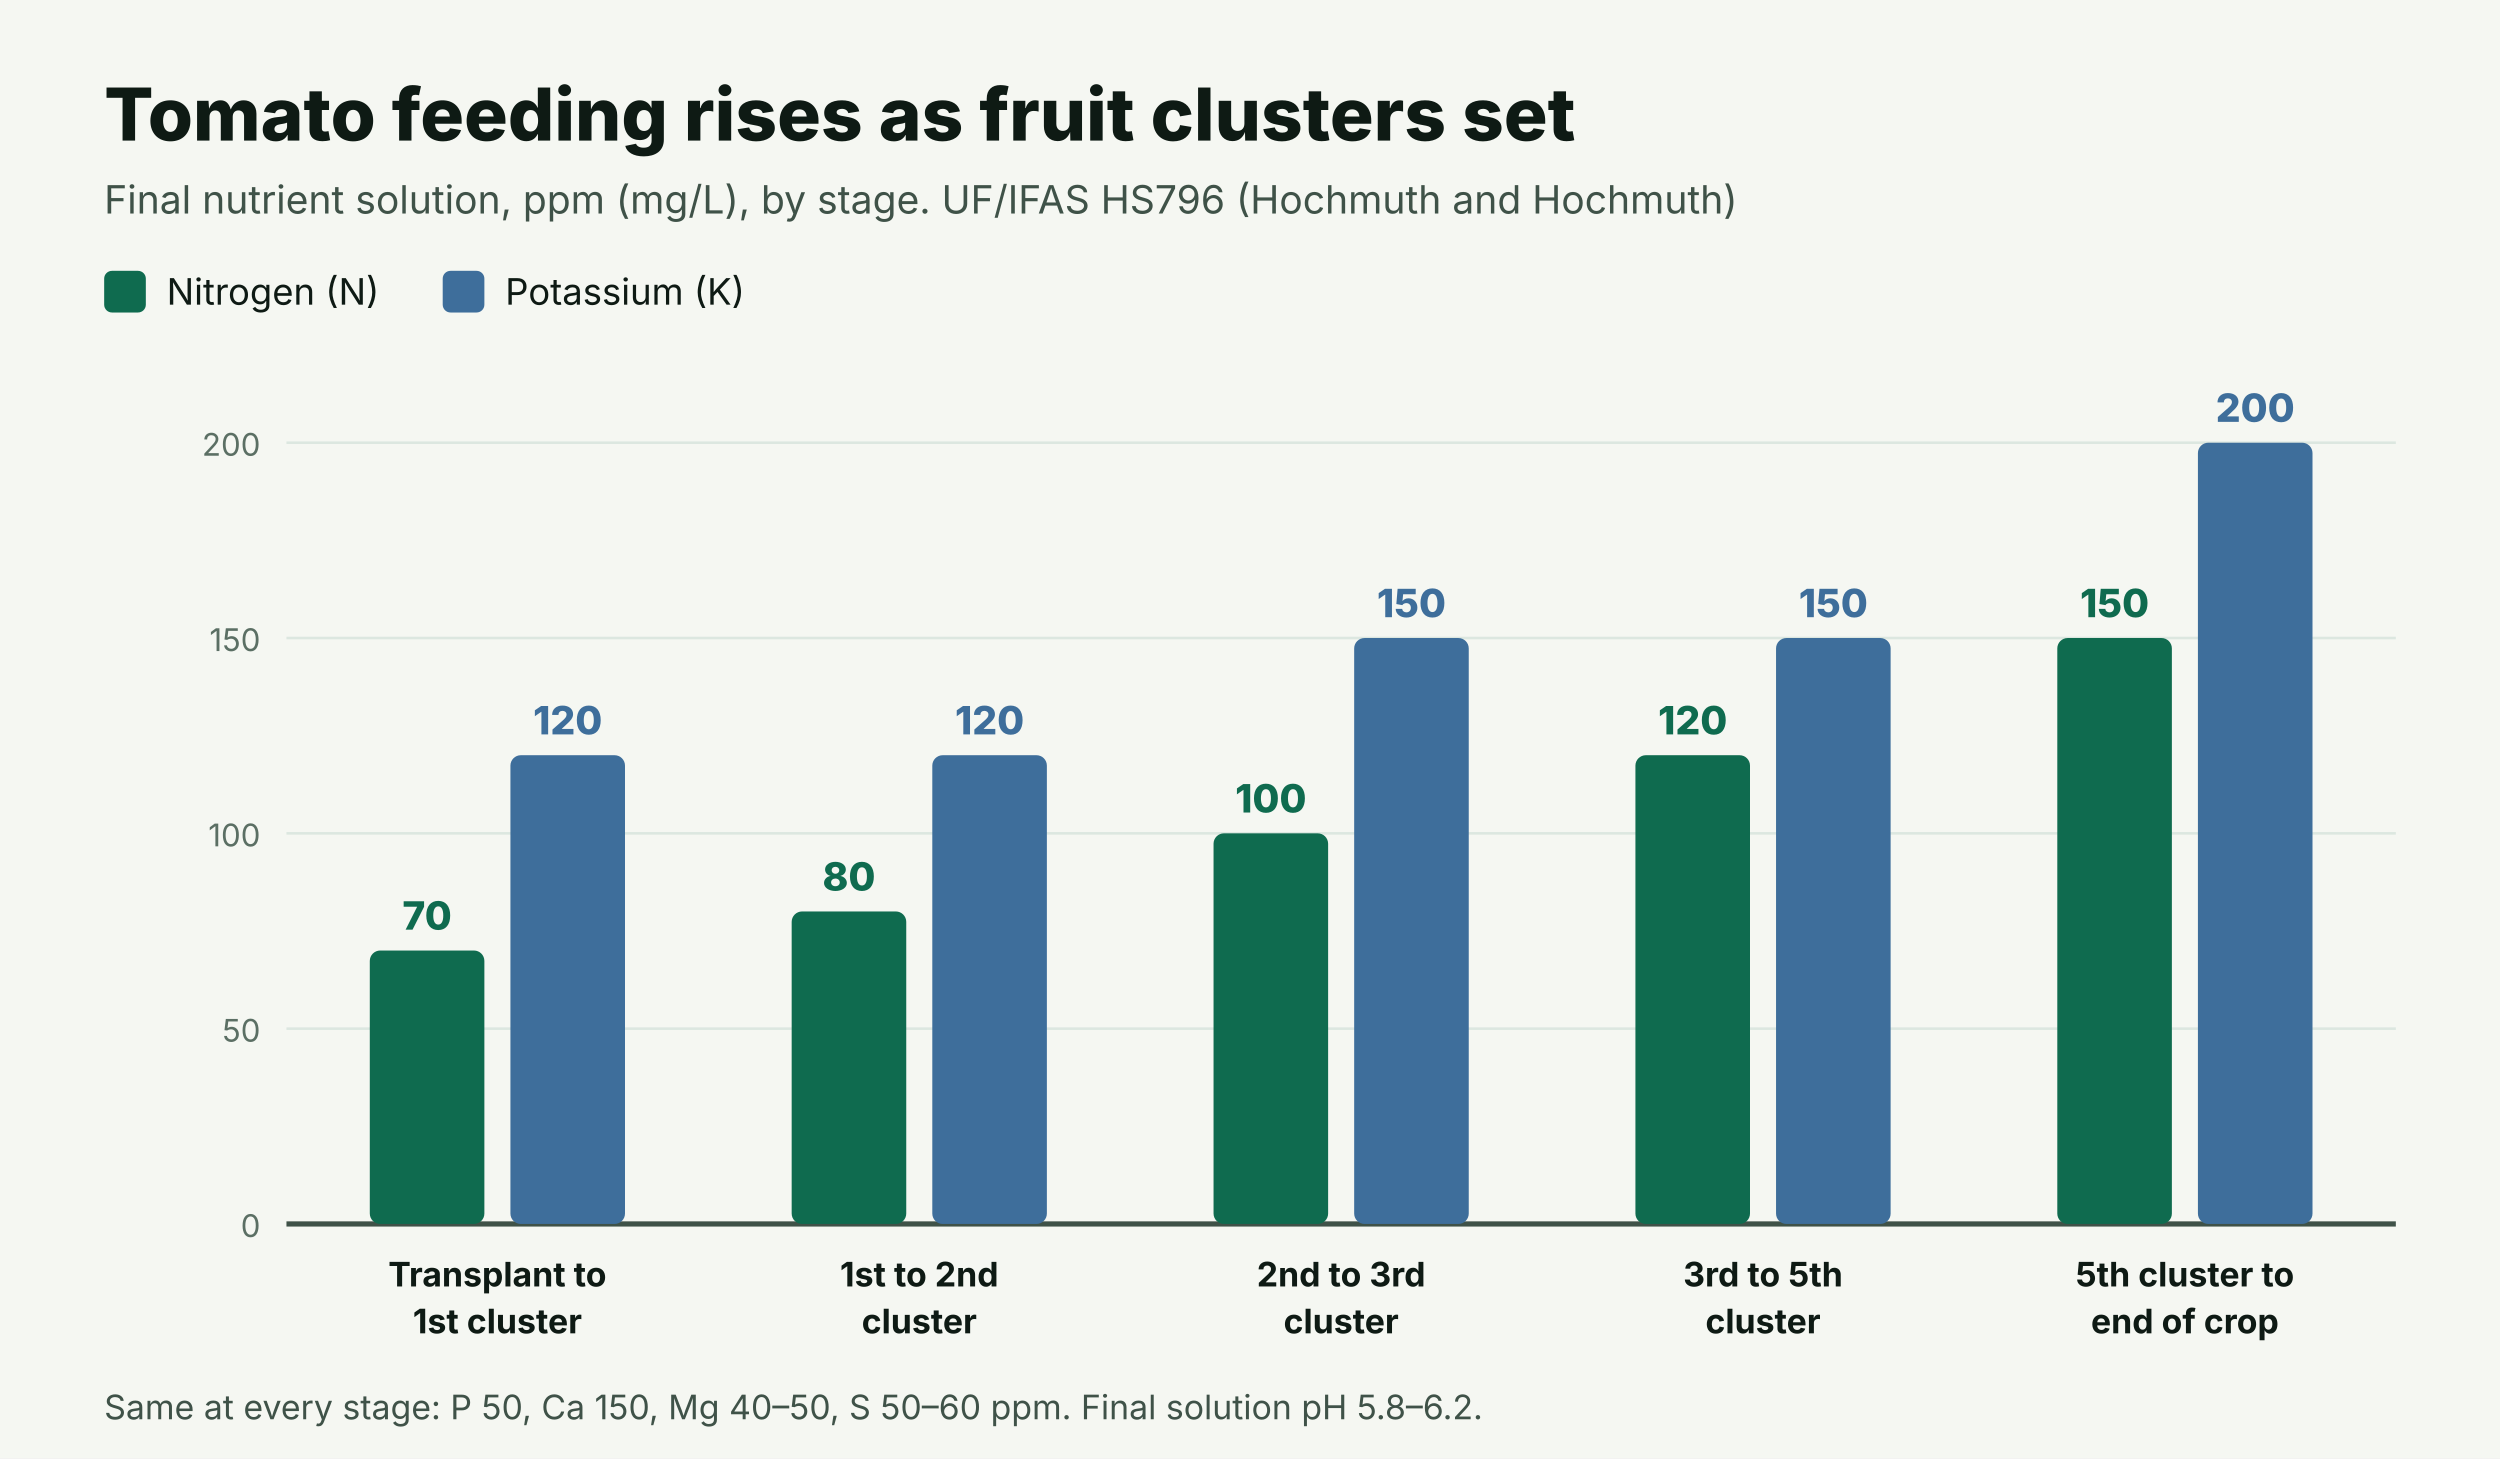
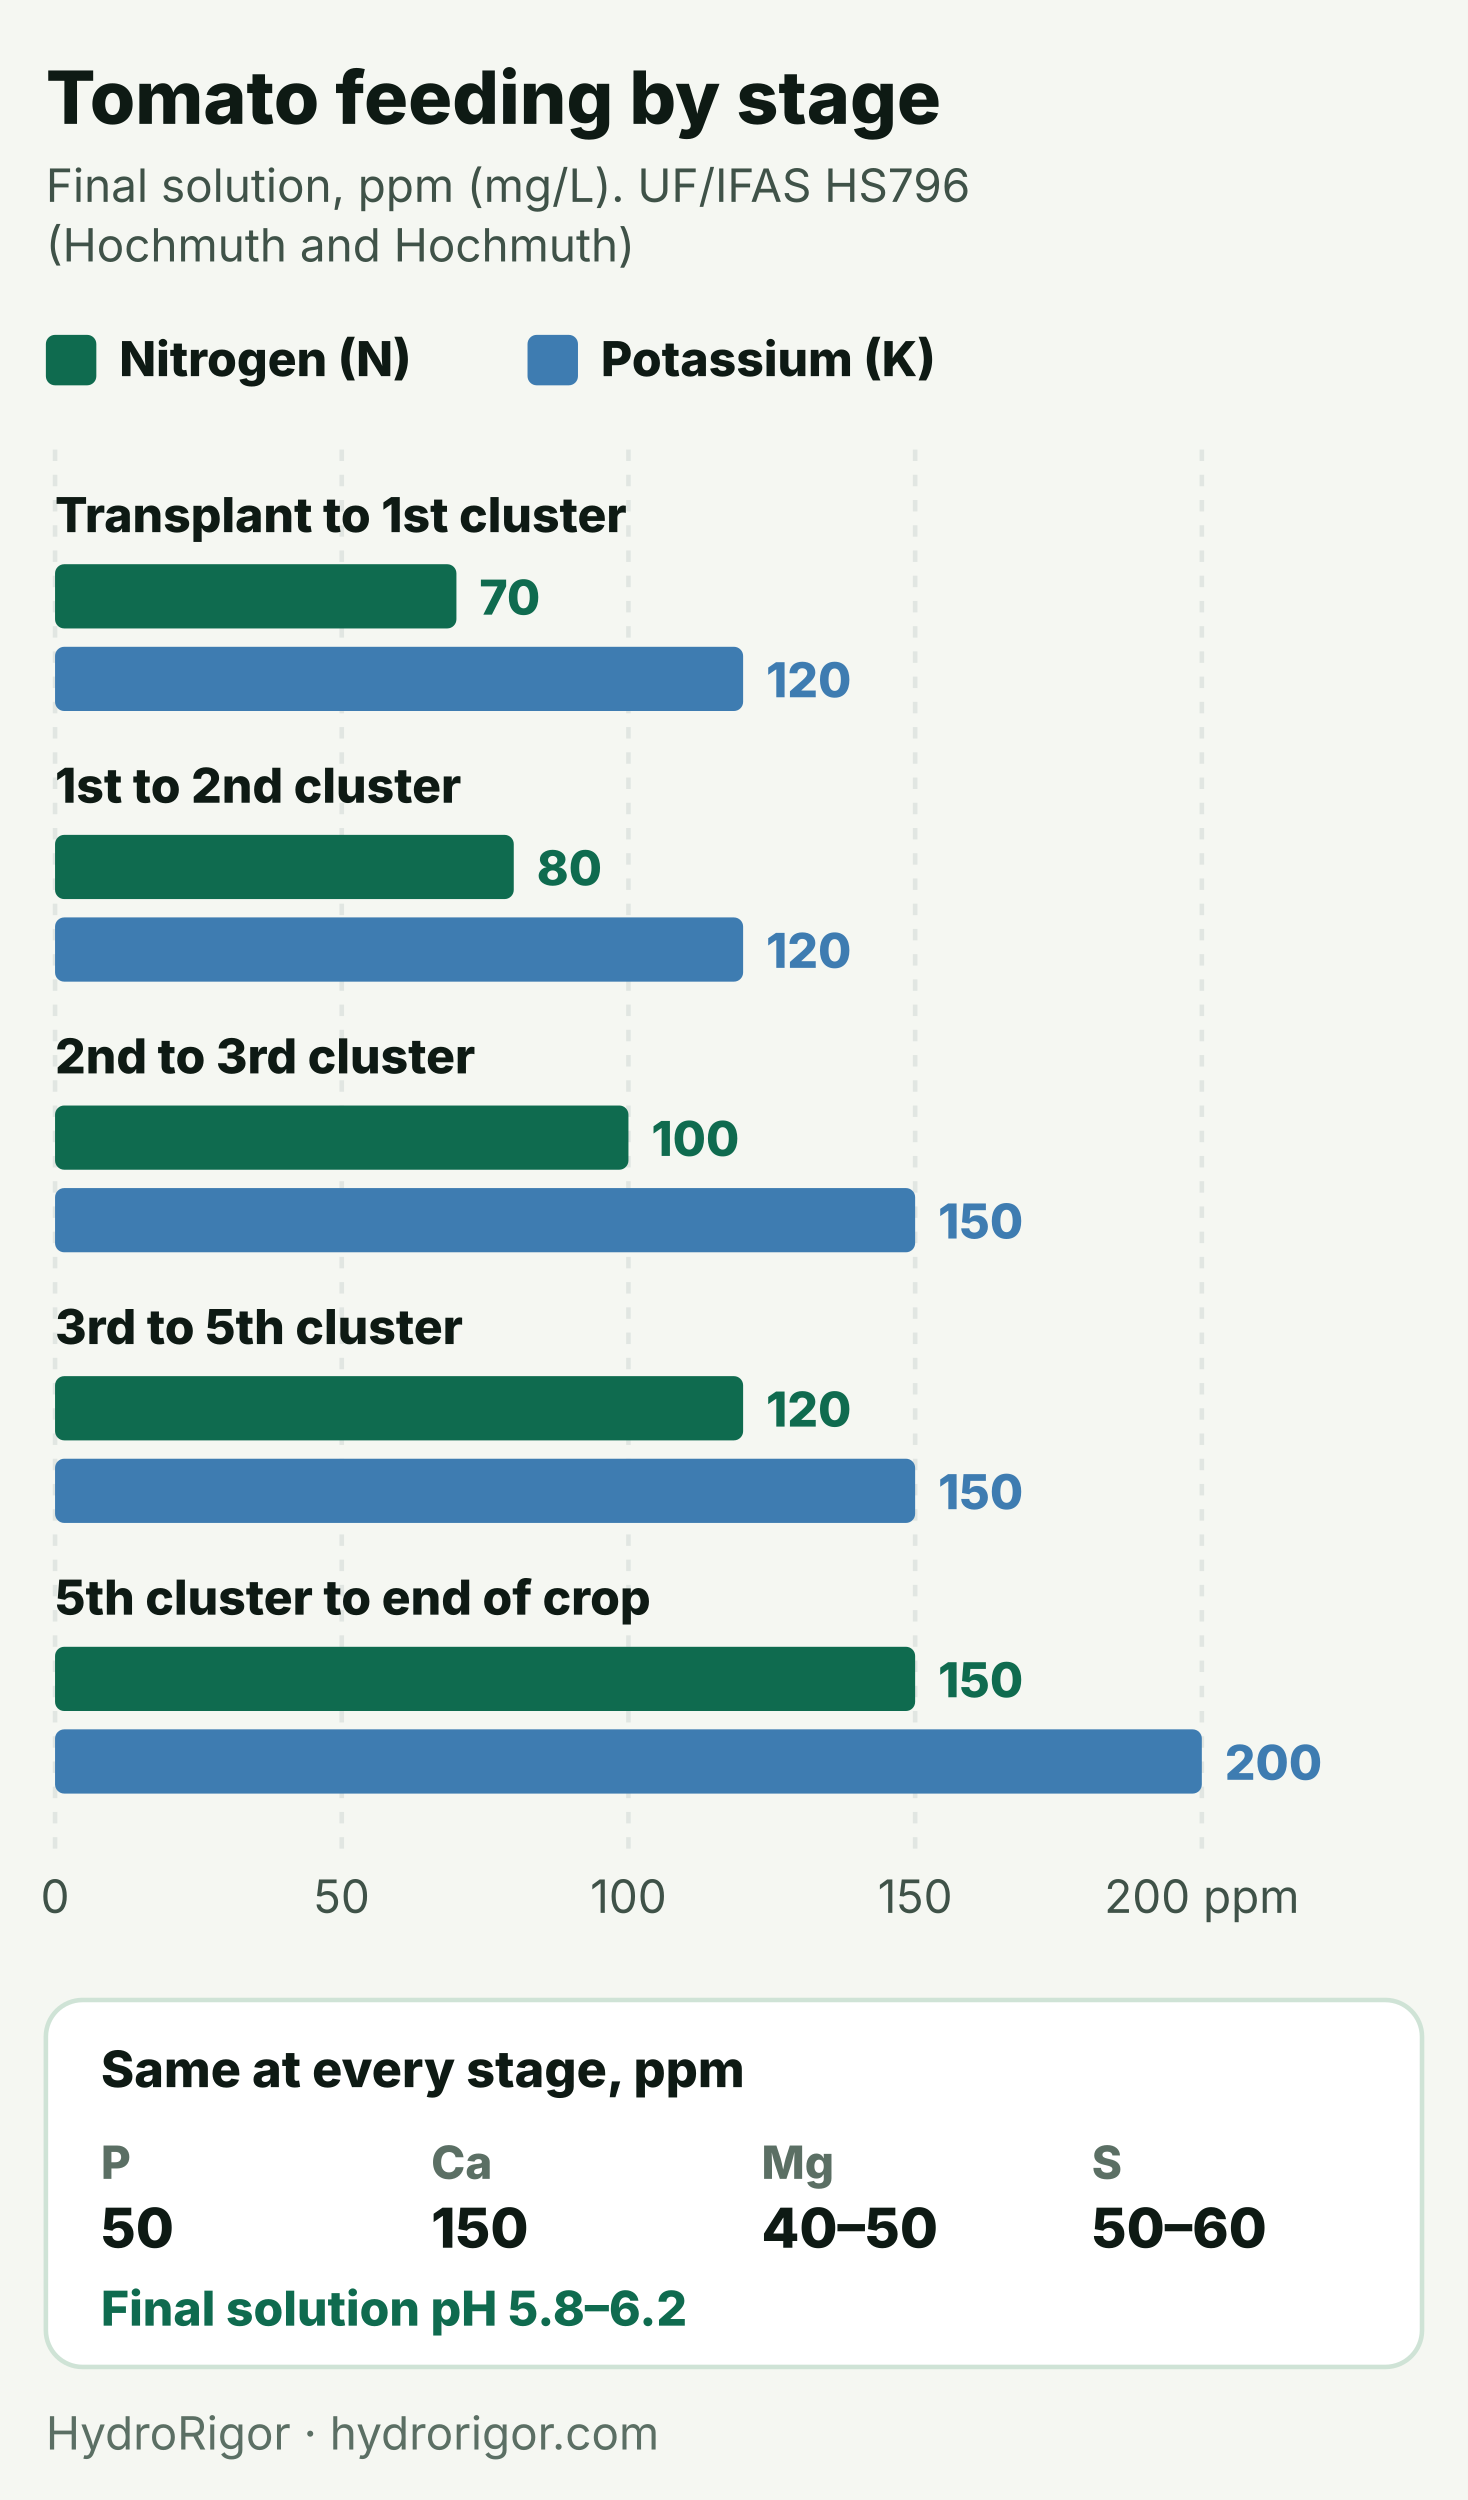
- <svg xmlns="http://www.w3.org/2000/svg" viewBox="0 0 960 560" width="960" height="560" role="img" aria-labelledby="t d">
-   <rect width="960" height="560" fill="#F5F7F2" />
-   <text x="40" y="54" font-family="Plus Jakarta Sans, Inter, Arial, sans-serif" font-size="28" font-weight="800" fill="#0E1A14">Tomato feeding rises as fruit clusters set</text>
-   <text x="40" y="82" font-family="Inter, Arial, sans-serif" font-size="15" fill="#3F5248">Final nutrient solution, ppm (mg/L), by stage. UF/IFAS HS796 (Hochmuth and Hochmuth)</text>
+ <svg xmlns="http://www.w3.org/2000/svg" viewBox="0 0 640 1090" width="640" height="1090" role="img" aria-labelledby="t d">
+   <rect width="640" height="1090" fill="#F5F7F2" />
+   <text x="20" y="54" font-family="Plus Jakarta Sans, Inter, Arial, sans-serif" font-size="32" font-weight="800" fill="#0E1A14">Tomato feeding by stage</text>
  <g font-family="Inter, Arial, sans-serif">
-     <rect x="40" y="104" width="16" height="16" rx="3" fill="#0F6B4F" />
-     <text x="64" y="117" font-size="14" fill="#0E1A14">Nitrogen (N)</text>
-     <rect x="170" y="104" width="16" height="16" rx="3" fill="#3E6E9B" />
-     <text x="194" y="117" font-size="14" fill="#0E1A14">Potassium (K)</text>
-     <line x1="110" y1="395" x2="920" y2="395" stroke="#DCE7E0" stroke-width="1" />
-     <text x="100" y="400" font-size="12" fill="#5B6F64" text-anchor="end">50</text>
-     <line x1="110" y1="320" x2="920" y2="320" stroke="#DCE7E0" stroke-width="1" />
-     <text x="100" y="325" font-size="12" fill="#5B6F64" text-anchor="end">100</text>
-     <line x1="110" y1="245" x2="920" y2="245" stroke="#DCE7E0" stroke-width="1" />
-     <text x="100" y="250" font-size="12" fill="#5B6F64" text-anchor="end">150</text>
-     <line x1="110" y1="170" x2="920" y2="170" stroke="#DCE7E0" stroke-width="1" />
-     <text x="100" y="175" font-size="12" fill="#5B6F64" text-anchor="end">200</text>
-     <line x1="110" y1="470" x2="920" y2="470" stroke="#3F5248" stroke-width="2" />
-     <text x="100" y="475" font-size="12" fill="#5B6F64" text-anchor="end">0</text>
-     <rect x="142" y="365" width="44" height="105" rx="4" fill="#0F6B4F" />
-     <text x="164" y="357" font-size="15" font-weight="800" fill="#0F6B4F" text-anchor="middle">70</text>
-     <rect x="196" y="290" width="44" height="180" rx="4" fill="#3E6E9B" />
-     <text x="218" y="282" font-size="15" font-weight="800" fill="#3E6E9B" text-anchor="middle">120</text>
-     <text x="191" y="494" font-size="13" font-weight="700" fill="#0E1A14" text-anchor="middle">Transplant to</text>
-     <text x="191" y="512" font-size="13" font-weight="700" fill="#0E1A14" text-anchor="middle">1st cluster</text>
-     <rect x="304" y="350" width="44" height="120" rx="4" fill="#0F6B4F" />
-     <text x="326" y="342" font-size="15" font-weight="800" fill="#0F6B4F" text-anchor="middle">80</text>
-     <rect x="358" y="290" width="44" height="180" rx="4" fill="#3E6E9B" />
-     <text x="380" y="282" font-size="15" font-weight="800" fill="#3E6E9B" text-anchor="middle">120</text>
-     <text x="353" y="494" font-size="13" font-weight="700" fill="#0E1A14" text-anchor="middle">1st to 2nd</text>
-     <text x="353" y="512" font-size="13" font-weight="700" fill="#0E1A14" text-anchor="middle">cluster</text>
-     <rect x="466" y="320" width="44" height="150" rx="4" fill="#0F6B4F" />
-     <text x="488" y="312" font-size="15" font-weight="800" fill="#0F6B4F" text-anchor="middle">100</text>
-     <rect x="520" y="245" width="44" height="225" rx="4" fill="#3E6E9B" />
-     <text x="542" y="237" font-size="15" font-weight="800" fill="#3E6E9B" text-anchor="middle">150</text>
-     <text x="515" y="494" font-size="13" font-weight="700" fill="#0E1A14" text-anchor="middle">2nd to 3rd</text>
-     <text x="515" y="512" font-size="13" font-weight="700" fill="#0E1A14" text-anchor="middle">cluster</text>
-     <rect x="628" y="290" width="44" height="180" rx="4" fill="#0F6B4F" />
-     <text x="650" y="282" font-size="15" font-weight="800" fill="#0F6B4F" text-anchor="middle">120</text>
-     <rect x="682" y="245" width="44" height="225" rx="4" fill="#3E6E9B" />
-     <text x="704" y="237" font-size="15" font-weight="800" fill="#3E6E9B" text-anchor="middle">150</text>
-     <text x="677" y="494" font-size="13" font-weight="700" fill="#0E1A14" text-anchor="middle">3rd to 5th</text>
-     <text x="677" y="512" font-size="13" font-weight="700" fill="#0E1A14" text-anchor="middle">cluster</text>
-     <rect x="790" y="245" width="44" height="225" rx="4" fill="#0F6B4F" />
-     <text x="812" y="237" font-size="15" font-weight="800" fill="#0F6B4F" text-anchor="middle">150</text>
-     <rect x="844" y="170" width="44" height="300" rx="4" fill="#3E6E9B" />
-     <text x="866" y="162" font-size="15" font-weight="800" fill="#3E6E9B" text-anchor="middle">200</text>
-     <text x="839" y="494" font-size="13" font-weight="700" fill="#0E1A14" text-anchor="middle">5th cluster to</text>
-     <text x="839" y="512" font-size="13" font-weight="700" fill="#0E1A14" text-anchor="middle">end of crop</text>
+     <text x="20" y="88" font-size="20" fill="#3F5248">Final solution, ppm (mg/L). UF/IFAS HS796</text>
+     <text x="20" y="114" font-size="20" fill="#3F5248">(Hochmuth and Hochmuth)</text>
+     <rect x="20" y="146" width="22" height="22" rx="4" fill="#0F6B4F" />
+     <text x="52" y="164" font-size="21" font-weight="800" fill="#0E1A14">Nitrogen (N)</text>
+     <rect x="230" y="146" width="22" height="22" rx="4" fill="#3E7CB1" />
+     <text x="262" y="164" font-size="21" font-weight="800" fill="#0E1A14">Potassium (K)</text>
+     <path d="M24 196 L24 806" stroke="#E1E6E2" stroke-width="2" stroke-dasharray="5 6" />
+     <text x="24" y="834" font-size="20" fill="#3F5248" text-anchor="middle">0</text>
+     <path d="M149 196 L149 806" stroke="#E1E6E2" stroke-width="2" stroke-dasharray="5 6" />
+     <text x="149" y="834" font-size="20" fill="#3F5248" text-anchor="middle">50</text>
+     <path d="M274 196 L274 806" stroke="#E1E6E2" stroke-width="2" stroke-dasharray="5 6" />
+     <text x="274" y="834" font-size="20" fill="#3F5248" text-anchor="middle">100</text>
+     <path d="M399 196 L399 806" stroke="#E1E6E2" stroke-width="2" stroke-dasharray="5 6" />
+     <text x="399" y="834" font-size="20" fill="#3F5248" text-anchor="middle">150</text>
+     <path d="M524 196 L524 806" stroke="#E1E6E2" stroke-width="2" stroke-dasharray="5 6" />
+     <text x="524" y="834" font-size="20" fill="#3F5248" text-anchor="middle">200 ppm</text>
+     <text x="24" y="232" font-size="21" font-weight="800" fill="#0E1A14">Transplant to 1st cluster</text>
+     <rect x="24" y="246" width="175" height="28" rx="4" fill="#0F6B4F" />
+     <text x="209" y="268" font-size="21" font-weight="800" fill="#0F6B4F">70</text>
+     <rect x="24" y="282" width="300" height="28" rx="4" fill="#3E7CB1" />
+     <text x="334" y="304" font-size="21" font-weight="800" fill="#3E7CB1">120</text>
+     <text x="24" y="350" font-size="21" font-weight="800" fill="#0E1A14">1st to 2nd cluster</text>
+     <rect x="24" y="364" width="200" height="28" rx="4" fill="#0F6B4F" />
+     <text x="234" y="386" font-size="21" font-weight="800" fill="#0F6B4F">80</text>
+     <rect x="24" y="400" width="300" height="28" rx="4" fill="#3E7CB1" />
+     <text x="334" y="422" font-size="21" font-weight="800" fill="#3E7CB1">120</text>
+     <text x="24" y="468" font-size="21" font-weight="800" fill="#0E1A14">2nd to 3rd cluster</text>
+     <rect x="24" y="482" width="250" height="28" rx="4" fill="#0F6B4F" />
+     <text x="284" y="504" font-size="21" font-weight="800" fill="#0F6B4F">100</text>
+     <rect x="24" y="518" width="375" height="28" rx="4" fill="#3E7CB1" />
+     <text x="409" y="540" font-size="21" font-weight="800" fill="#3E7CB1">150</text>
+     <text x="24" y="586" font-size="21" font-weight="800" fill="#0E1A14">3rd to 5th cluster</text>
+     <rect x="24" y="600" width="300" height="28" rx="4" fill="#0F6B4F" />
+     <text x="334" y="622" font-size="21" font-weight="800" fill="#0F6B4F">120</text>
+     <rect x="24" y="636" width="375" height="28" rx="4" fill="#3E7CB1" />
+     <text x="409" y="658" font-size="21" font-weight="800" fill="#3E7CB1">150</text>
+     <text x="24" y="704" font-size="21" font-weight="800" fill="#0E1A14">5th cluster to end of crop</text>
+     <rect x="24" y="718" width="375" height="28" rx="4" fill="#0F6B4F" />
+     <text x="409" y="740" font-size="21" font-weight="800" fill="#0F6B4F">150</text>
+     <rect x="24" y="754" width="500" height="28" rx="4" fill="#3E7CB1" />
+     <text x="534" y="776" font-size="21" font-weight="800" fill="#3E7CB1">200</text>
+     <rect x="20" y="872" width="600" height="160" rx="16" fill="#FFFFFF" stroke="#CFE3D6" stroke-width="2" />
+     <text x="44" y="910" font-size="22" font-weight="800" fill="#0E1A14">Same at every stage, ppm</text>
+     <text x="44" y="950" font-size="20" font-weight="800" fill="#5B6F64">P</text>
+     <text x="44" y="980" font-size="24" font-weight="800" fill="#0E1A14">50</text>
+     <text x="188" y="950" font-size="20" font-weight="800" fill="#5B6F64">Ca</text>
+     <text x="188" y="980" font-size="24" font-weight="800" fill="#0E1A14">150</text>
+     <text x="332" y="950" font-size="20" font-weight="800" fill="#5B6F64">Mg</text>
+     <text x="332" y="980" font-size="24" font-weight="800" fill="#0E1A14">40–50</text>
+     <text x="476" y="950" font-size="20" font-weight="800" fill="#5B6F64">S</text>
+     <text x="476" y="980" font-size="24" font-weight="800" fill="#0E1A14">50–60</text>
+     <text x="44" y="1014" font-size="21" font-weight="800" fill="#0F6B4F">Final solution pH 5.8–6.2</text>
+     <text x="20" y="1068" font-size="20" fill="#5B6F64">HydroRigor · hydrorigor.com</text>
  </g>
-   <text x="40" y="545" font-family="Inter, Arial, sans-serif" font-size="13" fill="#3F5248">Same at every stage: P 50, Ca 150, Mg 40–50, S 50–60 ppm. Final solution pH 5.8–6.2.</text>
</svg>
